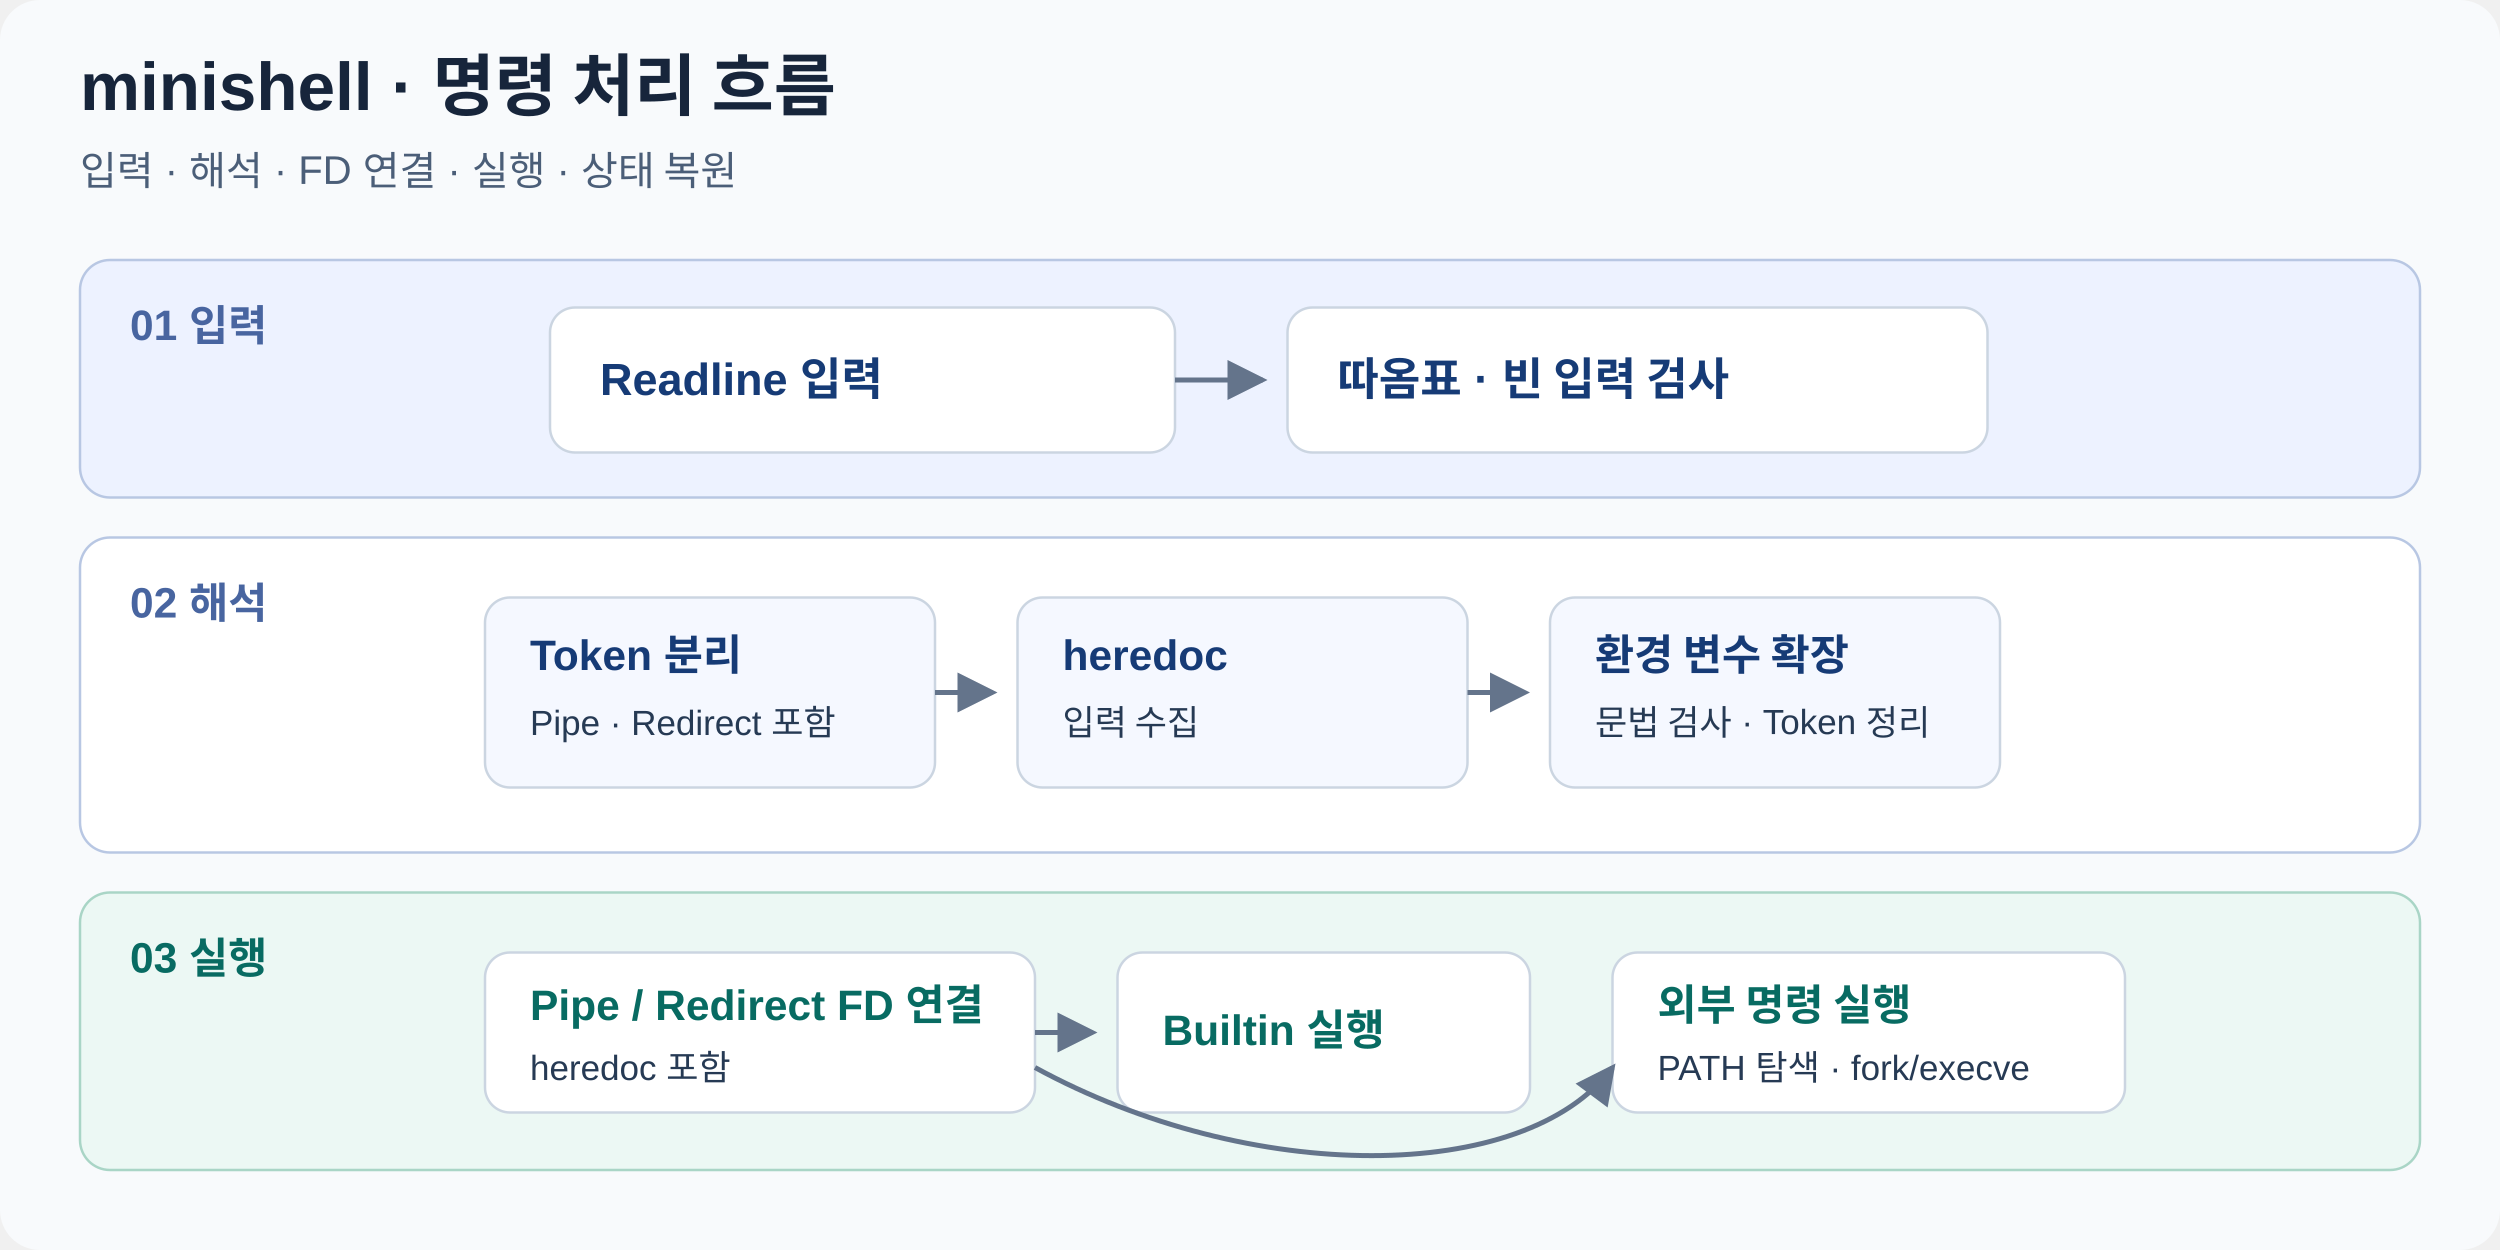
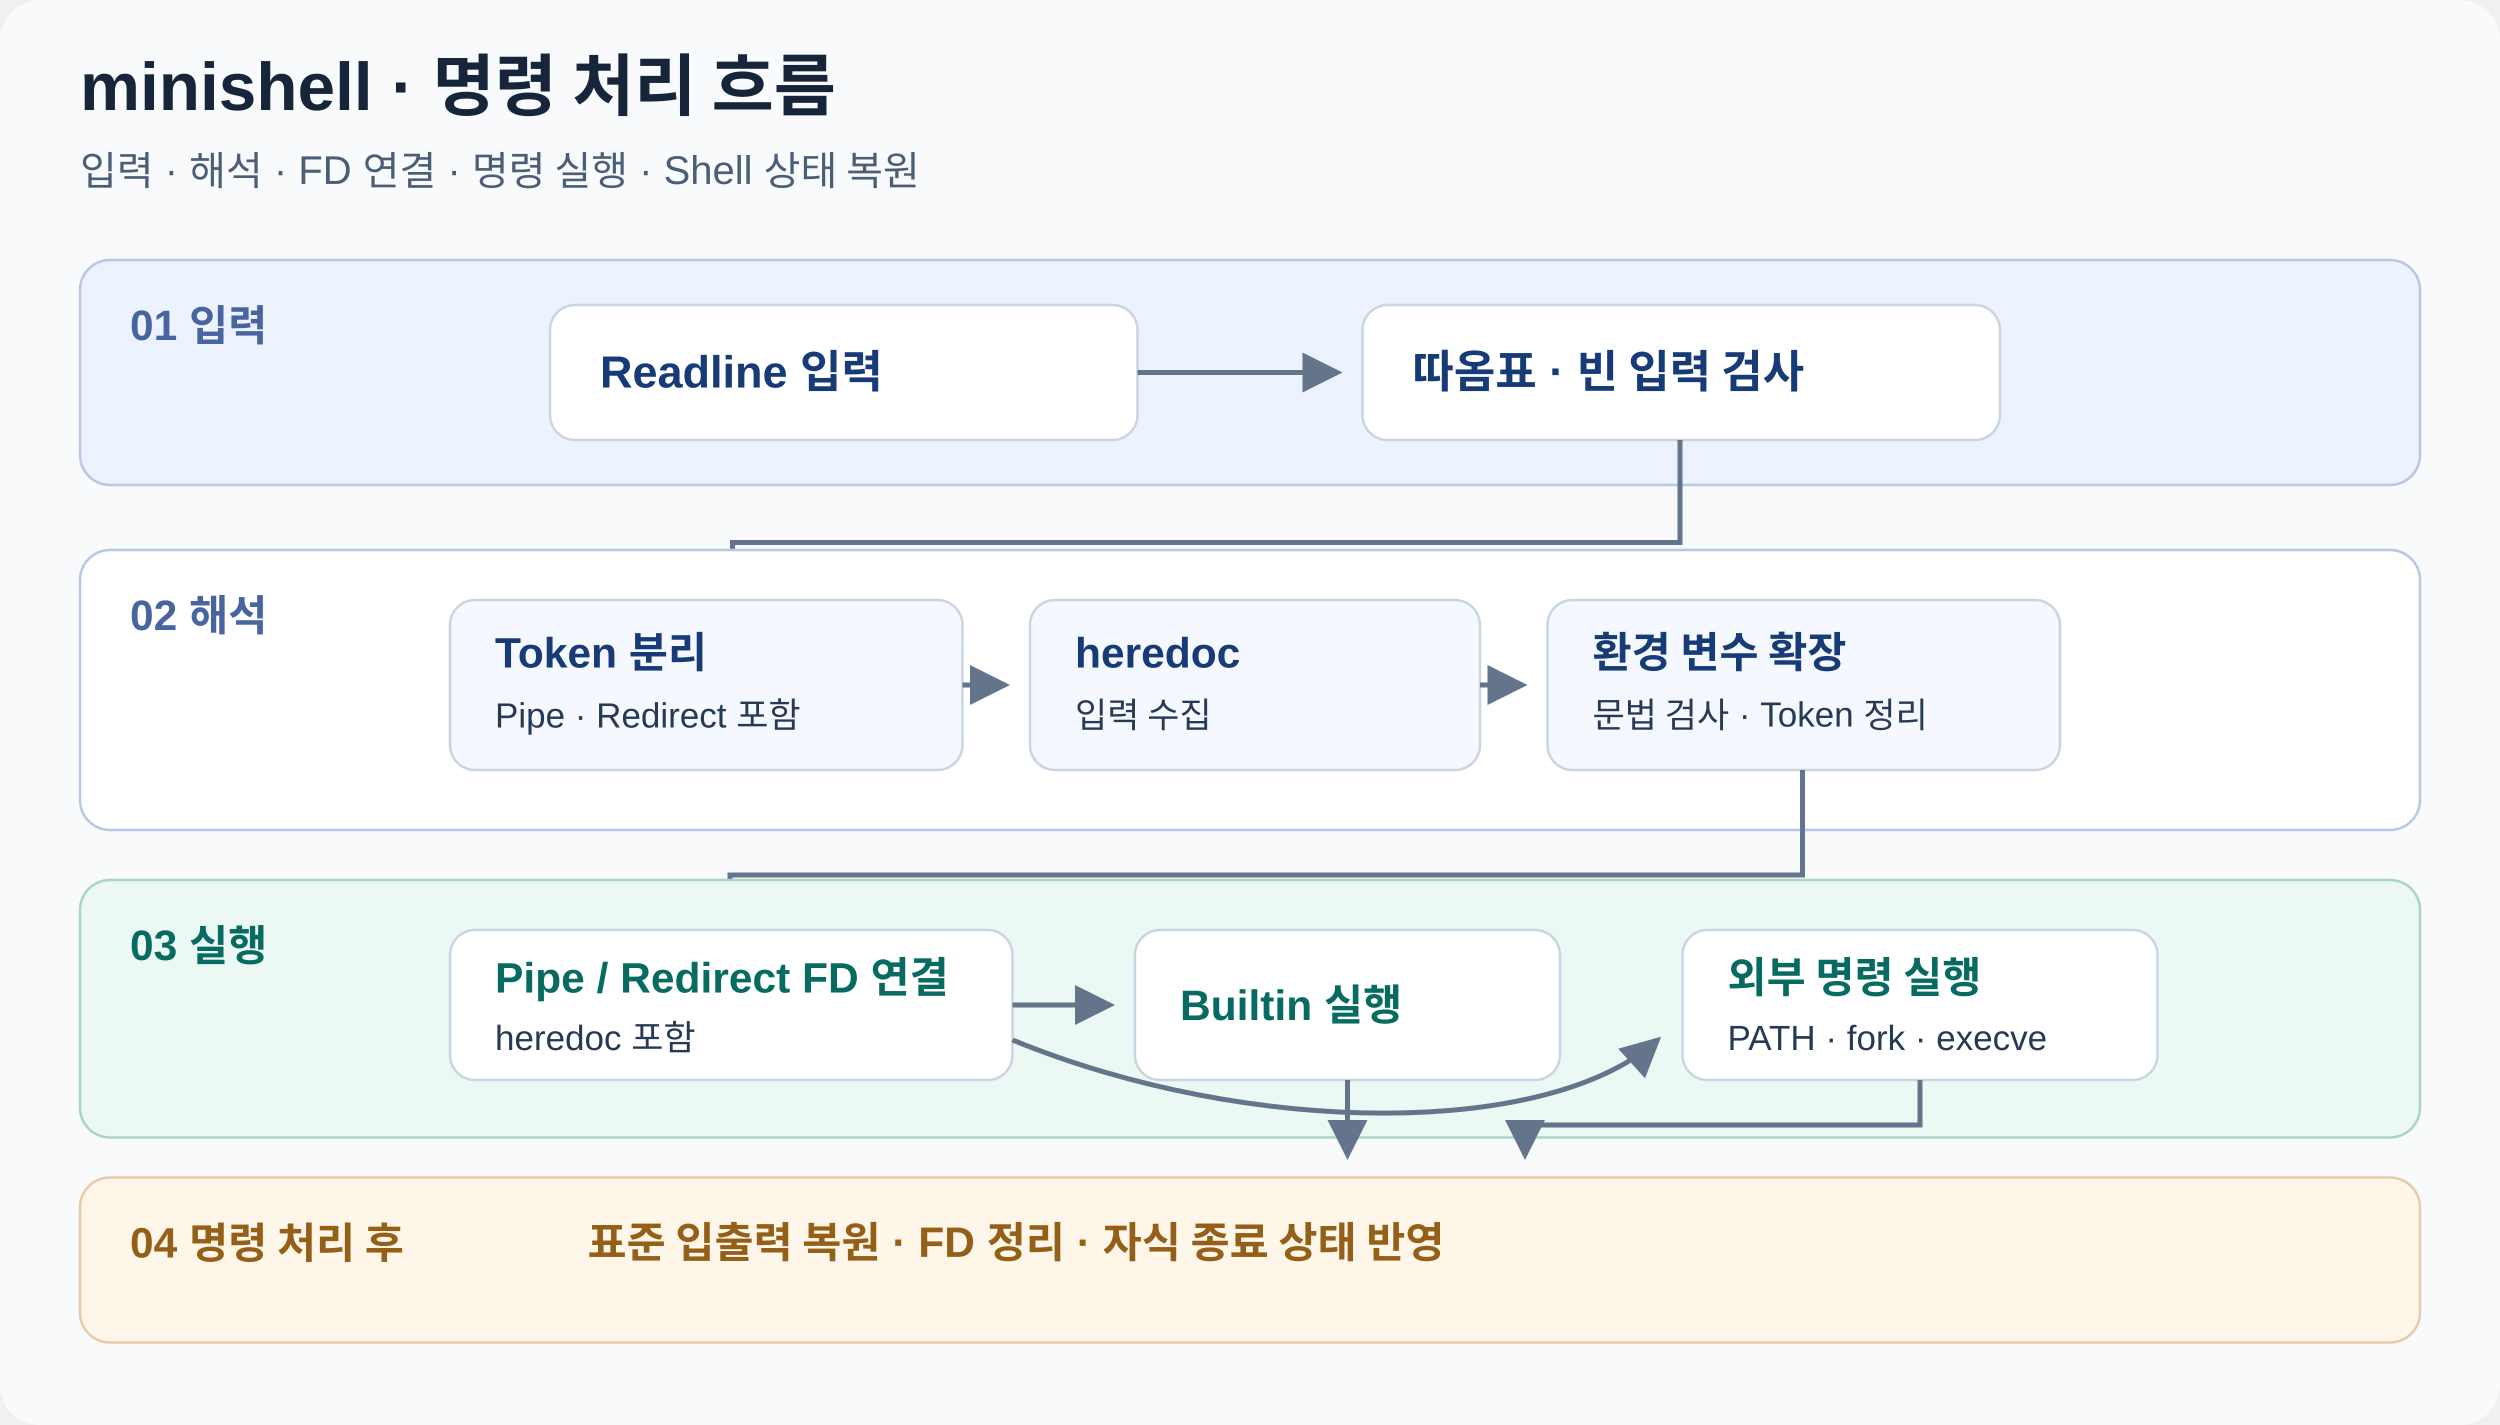
- <svg xmlns="http://www.w3.org/2000/svg" width="1000" height="500" viewBox="0 0 1000 500" role="img" aria-labelledby="title desc">
+ <svg xmlns="http://www.w3.org/2000/svg" width="1000" height="570" viewBox="0 0 1000 570" role="img" aria-labelledby="title desc">
  <defs>
    <marker id="arrow" markerWidth="8" markerHeight="8" refX="7" refY="4" orient="auto">
      <path d="M0 0 L8 4 L0 8Z" fill="#64748b" />
    </marker>
  </defs>
-   <rect width="1000" height="500" rx="16" fill="#f8fafc" />
+   <rect width="1000" height="570" rx="16" fill="#f8fafc" />
  <g font-family="Arial,'Noto Sans CJK KR','Malgun Gothic',sans-serif">
    <text x="32" y="44" font-size="27" font-weight="700" fill="#17253b">minishell · 명령 처리 흐름</text>
-     <text x="32" y="74" font-size="16" fill="#4b5e78">입력 · 해석 · FD 연결 · 실행 · 상태 복원</text>
-     <rect x="32" y="104" width="936" height="95" rx="12" fill="#edf2ff" stroke="#b8c7e3" />
+     <text x="32" y="74" font-size="16" fill="#4b5e78">입력 · 해석 · FD 연결 · 명령 실행 · Shell 상태 복원</text>
+     <rect x="32" y="104" width="936" height="90" rx="12" fill="#edf2ff" stroke="#b8c7e3" />
    <text x="52" y="136" font-size="17" font-weight="700" fill="#4865a0">01  입력</text>
-     <rect x="220" y="123" width="250" height="58" rx="10" fill="#fff" stroke="#cbd5e1" />
-     <text x="240" y="158" font-size="18" font-weight="700" fill="#163b76">Readline 입력</text>
-     <rect x="515" y="123" width="280" height="58" rx="10" fill="#fff" stroke="#cbd5e1" />
-     <text x="535" y="158" font-size="18" font-weight="700" fill="#163b76">따옴표 · 빈 입력 검사</text>
-     <path d="M470 152 H505" fill="none" stroke="#64748b" stroke-width="2" marker-end="url(#arrow)" />
-     <rect x="32" y="215" width="936" height="126" rx="12" fill="#fff" stroke="#b8c7e3" />
-     <text x="52" y="247" font-size="17" font-weight="700" fill="#4865a0">02  해석</text>
-     <rect x="194" y="239" width="180" height="76" rx="10" fill="#f5f8ff" stroke="#cbd5e1" />
-     <text x="212" y="268" font-size="17" font-weight="700" fill="#163b76">Token 분리</text>
-     <text x="212" y="294" font-size="14" fill="#263a54">Pipe · Redirect 포함</text>
-     <rect x="407" y="239" width="180" height="76" rx="10" fill="#f5f8ff" stroke="#cbd5e1" />
-     <text x="425" y="268" font-size="17" font-weight="700" fill="#163b76">heredoc</text>
-     <text x="425" y="294" font-size="14" fill="#263a54">입력 수집</text>
-     <rect x="620" y="239" width="180" height="76" rx="10" fill="#f5f8ff" stroke="#cbd5e1" />
-     <text x="638" y="268" font-size="17" font-weight="700" fill="#163b76">환경 변수 확장</text>
-     <text x="638" y="294" font-size="14" fill="#263a54">문법 검사 · Token 정리</text>
-     <path d="M374 277 H397" fill="none" stroke="#64748b" stroke-width="2" marker-end="url(#arrow)" />
-     <path d="M587 277 H610" fill="none" stroke="#64748b" stroke-width="2" marker-end="url(#arrow)" />
-     <rect x="32" y="357" width="936" height="111" rx="12" fill="#ecf8f4" stroke="#a9d5c6" />
-     <text x="52" y="389" font-size="17" font-weight="700" fill="#086b62">03  실행</text>
-     <rect x="194" y="381" width="220" height="64" rx="10" fill="#fff" stroke="#cbd5e1" />
-     <text x="212" y="408" font-size="17" font-weight="700" fill="#086b62">Pipe / Redirect FD 연결</text>
-     <text x="212" y="432" font-size="14" fill="#263a54">heredoc 포함</text>
-     <rect x="447" y="381" width="165" height="64" rx="10" fill="#fff" stroke="#cbd5e1" />
-     <text x="465" y="418" font-size="17" font-weight="700" fill="#086b62">Builtin 실행</text>
-     <rect x="645" y="381" width="205" height="64" rx="10" fill="#fff" stroke="#cbd5e1" />
-     <text x="663" y="408" font-size="17" font-weight="700" fill="#086b62">외부 명령 실행</text>
-     <text x="663" y="432" font-size="14" fill="#263a54">PATH 탐색 · fork/execve</text>
-     <path d="M414 413 H437" fill="none" stroke="#64748b" stroke-width="2" marker-end="url(#arrow)" />
-     <path d="M414 427 C500 474 610 474 645 427" fill="none" stroke="#64748b" stroke-width="2" marker-end="url(#arrow)" />
+     <rect x="220" y="122" width="235" height="54" rx="10" fill="#fff" stroke="#cbd5e1" />
+     <text x="240" y="155" font-size="18" font-weight="700" fill="#163b76">Readline 입력</text>
+     <rect x="545" y="122" width="255" height="54" rx="10" fill="#fff" stroke="#cbd5e1" />
+     <text x="565" y="155" font-size="18" font-weight="700" fill="#163b76">따옴표 · 빈 입력 검사</text>
+     <path d="M455 149 H535" fill="none" stroke="#64748b" stroke-width="2" marker-end="url(#arrow)" />
+     <path d="M672 176 V217 H293 V236" fill="none" stroke="#64748b" stroke-width="2" marker-end="url(#arrow)" />
+     <rect x="32" y="220" width="936" height="112" rx="12" fill="#fff" stroke="#b8c7e3" />
+     <text x="52" y="252" font-size="17" font-weight="700" fill="#4865a0">02  해석</text>
+     <rect x="180" y="240" width="205" height="68" rx="10" fill="#f5f8ff" stroke="#cbd5e1" />
+     <text x="198" y="267" font-size="17" font-weight="700" fill="#163b76">Token 분리</text>
+     <text x="198" y="291" font-size="14" fill="#263a54">Pipe · Redirect 포함</text>
+     <rect x="412" y="240" width="180" height="68" rx="10" fill="#f5f8ff" stroke="#cbd5e1" />
+     <text x="430" y="267" font-size="17" font-weight="700" fill="#163b76">heredoc</text>
+     <text x="430" y="291" font-size="14" fill="#263a54">입력 수집</text>
+     <rect x="619" y="240" width="205" height="68" rx="10" fill="#f5f8ff" stroke="#cbd5e1" />
+     <text x="637" y="267" font-size="17" font-weight="700" fill="#163b76">환경 변수 확장</text>
+     <text x="637" y="291" font-size="14" fill="#263a54">문법 검사 · Token 정리</text>
+     <path d="M385 274 H402" fill="none" stroke="#64748b" stroke-width="2" marker-end="url(#arrow)" />
+     <path d="M592 274 H609" fill="none" stroke="#64748b" stroke-width="2" marker-end="url(#arrow)" />
+     <path d="M721 308 V350 H292 V369" fill="none" stroke="#64748b" stroke-width="2" marker-end="url(#arrow)" />
+     <rect x="32" y="352" width="936" height="103" rx="12" fill="#ecf8f4" stroke="#a9d5c6" />
+     <text x="52" y="384" font-size="17" font-weight="700" fill="#086b62">03  실행</text>
+     <rect x="180" y="372" width="225" height="60" rx="10" fill="#fff" stroke="#cbd5e1" />
+     <text x="198" y="397" font-size="17" font-weight="700" fill="#086b62">Pipe / Redirect FD 연결</text>
+     <text x="198" y="420" font-size="14" fill="#263a54">heredoc 포함</text>
+     <rect x="454" y="372" width="170" height="60" rx="10" fill="#fff" stroke="#cbd5e1" />
+     <text x="472" y="408" font-size="17" font-weight="700" fill="#086b62">Builtin 실행</text>
+     <rect x="673" y="372" width="190" height="60" rx="10" fill="#fff" stroke="#cbd5e1" />
+     <text x="691" y="397" font-size="17" font-weight="700" fill="#086b62">외부 명령 실행</text>
+     <text x="691" y="420" font-size="14" fill="#263a54">PATH · fork · execve</text>
+     <path d="M405 402 H444" fill="none" stroke="#64748b" stroke-width="2" marker-end="url(#arrow)" />
+     <path d="M405 416 C500 455 620 455 663 416" fill="none" stroke="#64748b" stroke-width="2" marker-end="url(#arrow)" />
+     <rect x="32" y="471" width="936" height="66" rx="12" fill="#fff6ea" stroke="#e5cba9" />
+     <text x="52" y="503" font-size="17" font-weight="700" fill="#946018">04  명령 처리 후</text>
+     <text x="235" y="503" font-size="17" font-weight="700" fill="#946018">표준 입출력 복원 · FD 정리 · 자식 종료 상태 반영</text>
+     <path d="M539 432 V462" fill="none" stroke="#64748b" stroke-width="2" marker-end="url(#arrow)" />
+     <path d="M768 432 V450 H610 V462" fill="none" stroke="#64748b" stroke-width="2" marker-end="url(#arrow)" />
  </g>
</svg>
